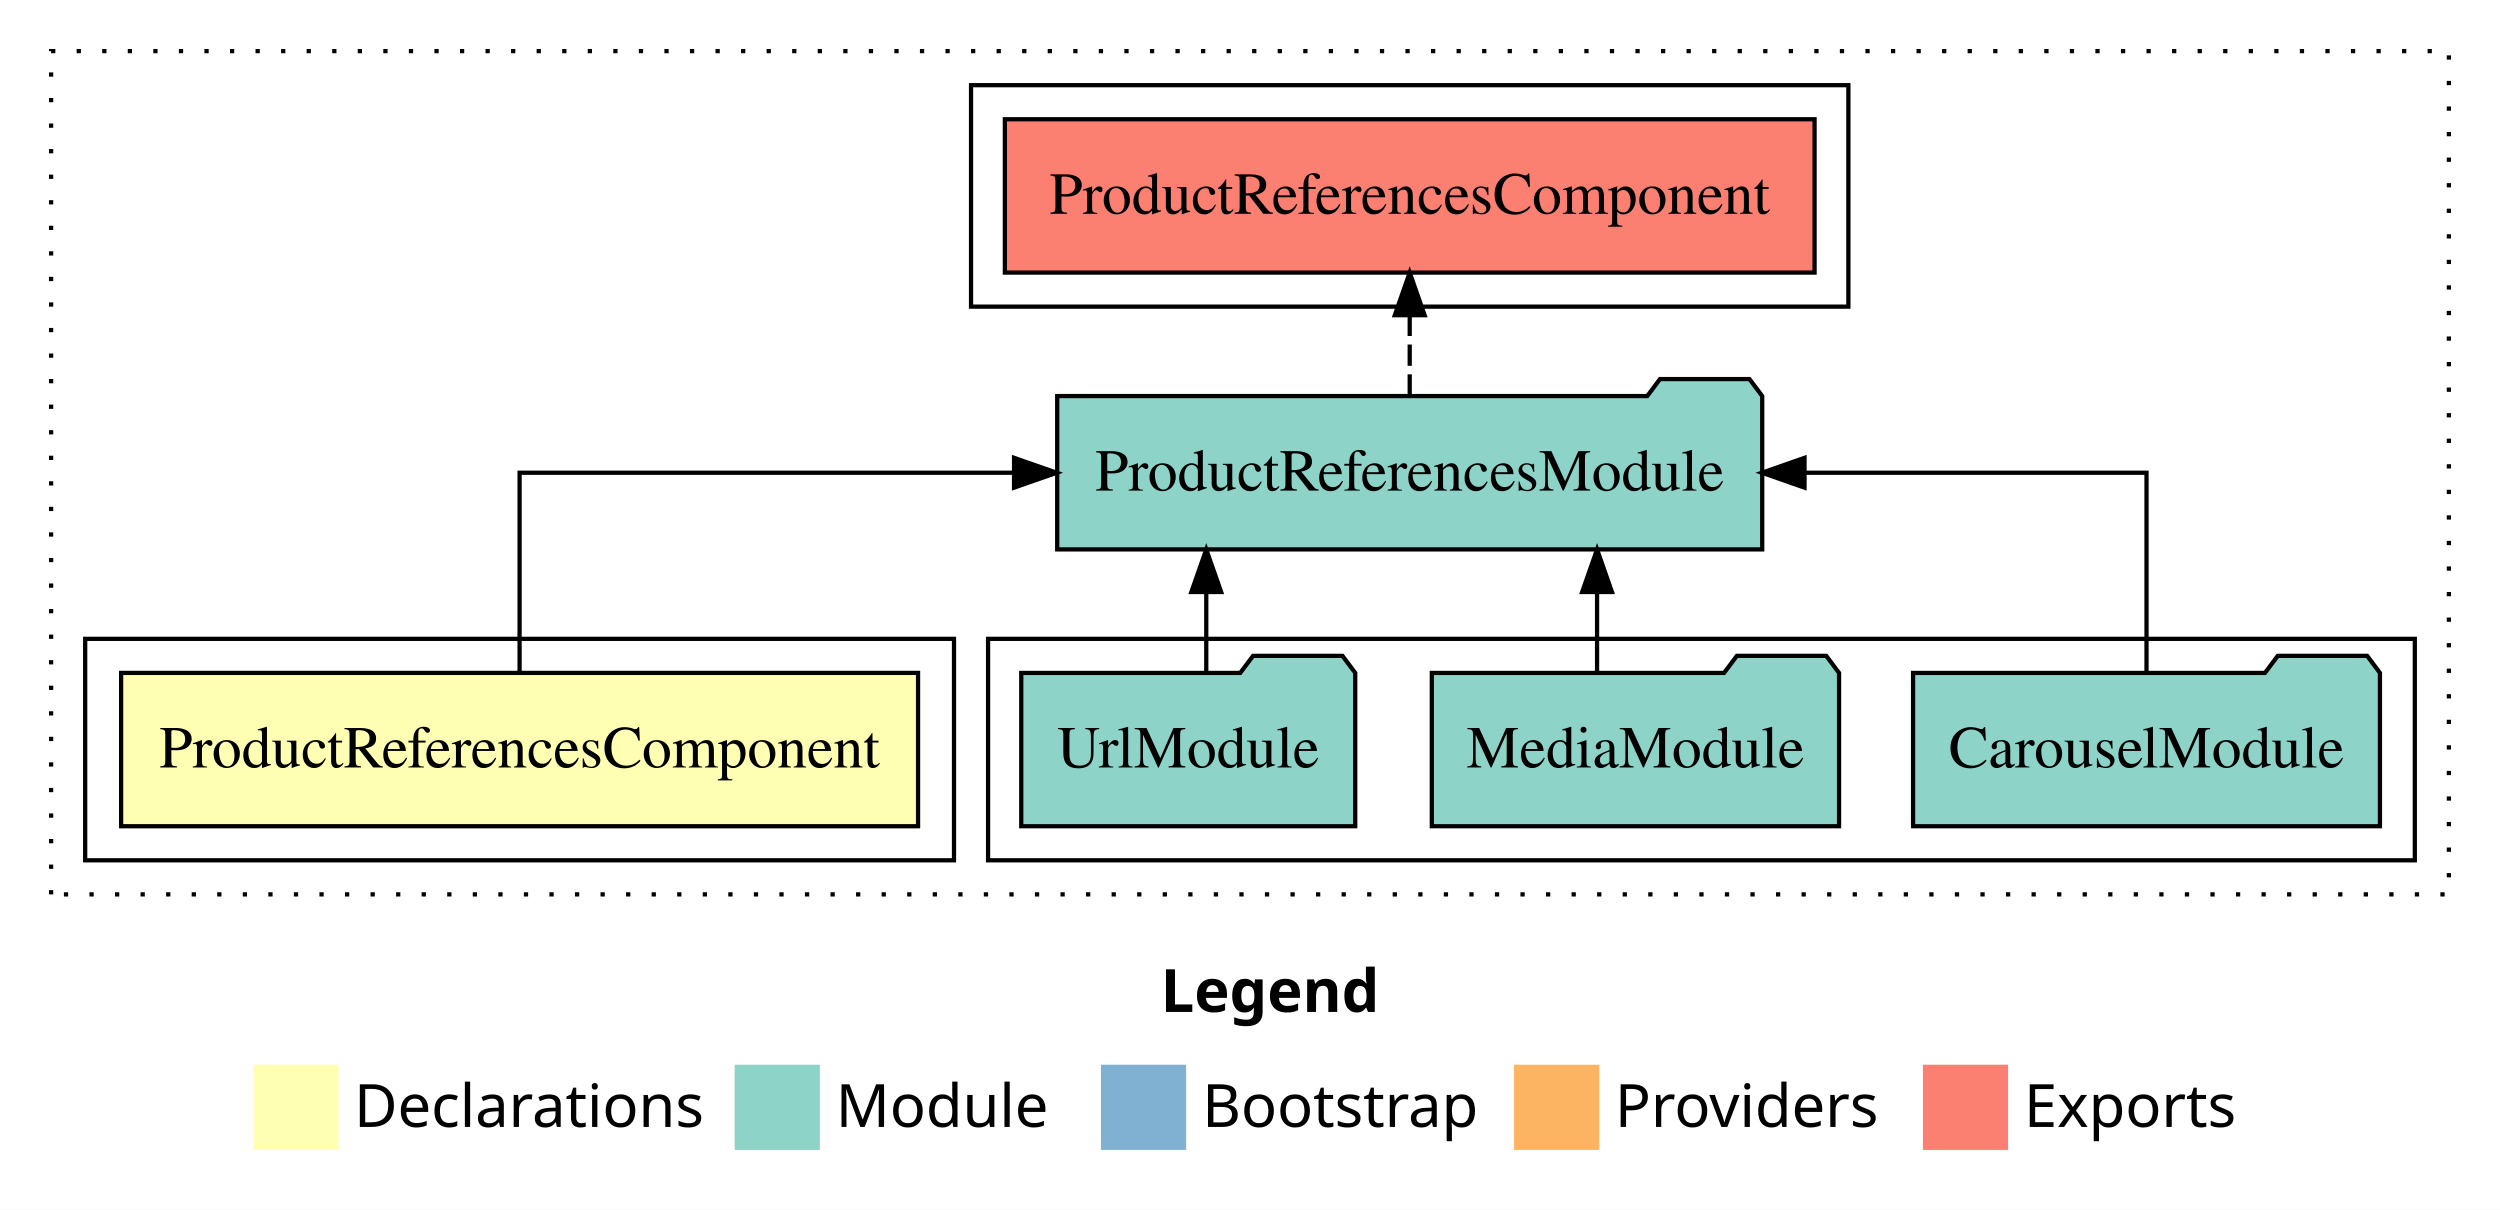
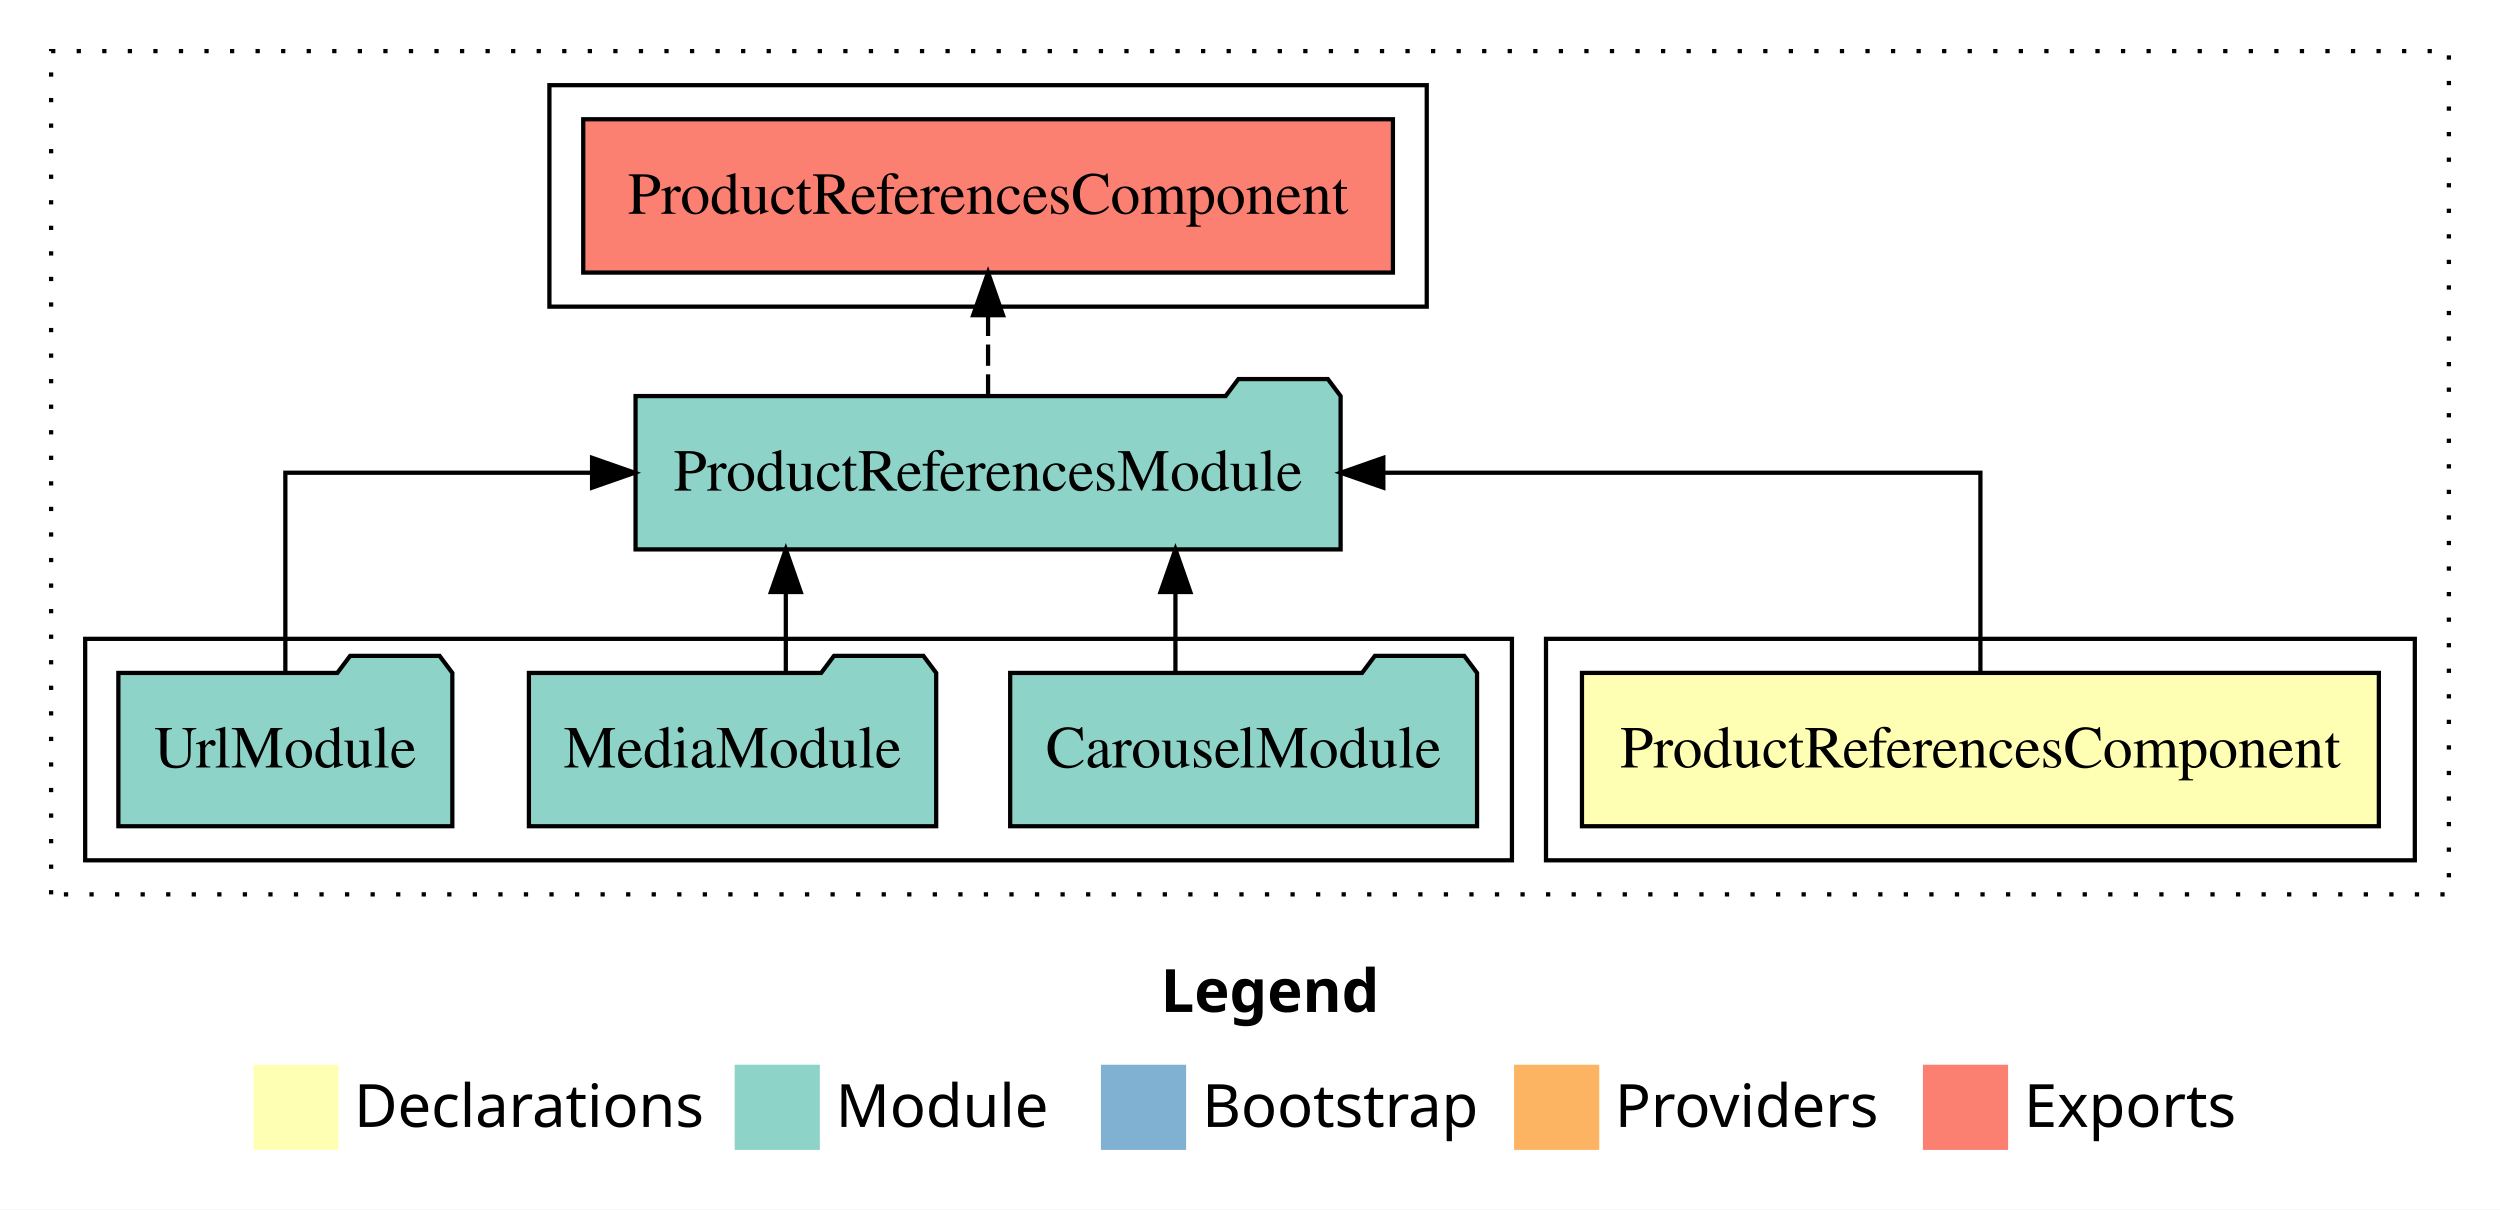
<svg xmlns="http://www.w3.org/2000/svg" width="587pt" height="284pt" viewBox="0.00 0.00 587.00 284.00">
  <g id="graph0" class="graph" transform="scale(1 1) rotate(0) translate(4 280)">
-     <polygon fill="white" stroke="transparent" points="-4,4 -4,-280 583,-280 583,4 -4,4" />
-     <text text-anchor="start" x="268.51" y="-42.4" font-family="sans-serif" font-weight="bold" font-size="14.00">Legend</text>
+     <polygon fill="#ffffff" stroke="transparent" points="-4,4 -4,-280 583,-280 583,4 -4,4" />
+     <text text-anchor="start" x="268.509" y="-42.4" font-family="sans-serif" font-weight="bold" font-size="14.00" fill="#000000">Legend</text>
    <polygon fill="#ffffb3" stroke="transparent" points="55.5,-10 55.5,-30 75.5,-30 75.5,-10 55.5,-10" />
-     <text text-anchor="start" x="79.13" y="-15.4" font-family="sans-serif" font-size="14.00">  Declarations</text>
+     <text text-anchor="start" x="79.129" y="-15.4" font-family="sans-serif" font-size="14.00" fill="#000000">  Declarations</text>
    <polygon fill="#8dd3c7" stroke="transparent" points="168.5,-10 168.5,-30 188.5,-30 188.5,-10 168.5,-10" />
-     <text text-anchor="start" x="192.23" y="-15.4" font-family="sans-serif" font-size="14.00">  Module</text>
+     <text text-anchor="start" x="192.225" y="-15.4" font-family="sans-serif" font-size="14.00" fill="#000000">  Module</text>
    <polygon fill="#80b1d3" stroke="transparent" points="254.5,-10 254.5,-30 274.5,-30 274.5,-10 254.5,-10" />
-     <text text-anchor="start" x="278.28" y="-15.4" font-family="sans-serif" font-size="14.00">  Bootstrap</text>
+     <text text-anchor="start" x="278.281" y="-15.4" font-family="sans-serif" font-size="14.00" fill="#000000">  Bootstrap</text>
    <polygon fill="#fdb462" stroke="transparent" points="351.5,-10 351.5,-30 371.5,-30 371.5,-10 351.5,-10" />
-     <text text-anchor="start" x="375.17" y="-15.4" font-family="sans-serif" font-size="14.00">  Providers</text>
+     <text text-anchor="start" x="375.173" y="-15.4" font-family="sans-serif" font-size="14.00" fill="#000000">  Providers</text>
    <polygon fill="#fb8072" stroke="transparent" points="447.5,-10 447.5,-30 467.5,-30 467.5,-10 447.5,-10" />
-     <text text-anchor="start" x="471.23" y="-15.4" font-family="sans-serif" font-size="14.00">  Exports</text>
+     <text text-anchor="start" x="471.226" y="-15.4" font-family="sans-serif" font-size="14.00" fill="#000000">  Exports</text>
    <g id="clust1" class="cluster">
-       <polygon fill="none" stroke="black" stroke-dasharray="1,5" points="8,-70 8,-268 571,-268 571,-70 8,-70" />
+       <polygon fill="none" stroke="#000000" stroke-dasharray="1,5" points="8,-70 8,-268 571,-268 571,-70 8,-70" />
+     </g>
+     <g id="clust2" class="cluster">
+       <polygon fill="none" stroke="#000000" points="359,-78 359,-130 563,-130 563,-78 359,-78" />
    </g>
    <g id="clust4" class="cluster">
-       <polygon fill="none" stroke="black" points="228,-78 228,-130 563,-130 563,-78 228,-78" />
+       <polygon fill="none" stroke="#000000" points="16,-78 16,-130 351,-130 351,-78 16,-78" />
    </g>
    <g id="clust5" class="cluster">
-       <polygon fill="none" stroke="black" points="224,-208 224,-260 430,-260 430,-208 224,-208" />
-     </g>
-     <g id="clust2" class="cluster">
-       <polygon fill="none" stroke="black" points="16,-78 16,-130 220,-130 220,-78 16,-78" />
+       <polygon fill="none" stroke="#000000" points="125,-208 125,-260 331,-260 331,-208 125,-208" />
    </g>
    <g id="node1" class="node">
-       <polygon fill="#ffffb3" stroke="black" points="211.56,-122 24.44,-122 24.44,-86 211.56,-86 211.56,-122" />
-       <text text-anchor="middle" x="118" y="-99.8" font-family="Times,serif" font-size="14.00">ProductReferencesComponent</text>
+       <polygon fill="#ffffb3" stroke="#000000" points="554.556,-122 367.444,-122 367.444,-86 554.556,-86 554.556,-122" />
+       <text text-anchor="middle" x="461" y="-99.8" font-family="Times,serif" font-size="14.00" fill="#000000">ProductReferencesComponent</text>
    </g>
    <g id="node2" class="node">
-       <polygon fill="#8dd3c7" stroke="black" points="409.77,-187 406.77,-191 385.77,-191 382.77,-187 244.23,-187 244.23,-151 409.77,-151 409.77,-187" />
-       <text text-anchor="middle" x="327" y="-164.8" font-family="Times,serif" font-size="14.00">ProductReferencesModule</text>
+       <polygon fill="#8dd3c7" stroke="#000000" points="310.774,-187 307.774,-191 286.774,-191 283.774,-187 145.226,-187 145.226,-151 310.774,-151 310.774,-187" />
+       <text text-anchor="middle" x="228" y="-164.8" font-family="Times,serif" font-size="14.00" fill="#000000">ProductReferencesModule</text>
    </g>
    <g id="edge1" class="edge">
-       <path fill="none" stroke="black" d="M118,-122.11C118,-141.34 118,-169 118,-169 118,-169 234.1,-169 234.1,-169" />
-       <polygon fill="black" stroke="black" points="234.1,-172.5 244.1,-169 234.1,-165.5 234.1,-172.5" />
+       <path fill="none" stroke="#000000" d="M461,-122.106C461,-141.339 461,-169 461,-169 461,-169 320.803,-169 320.803,-169" />
+       <polygon fill="#000000" stroke="#000000" points="320.803,-165.5 310.803,-169 320.803,-172.5 320.803,-165.5" />
    </g>
    <g id="node6" class="node">
-       <polygon fill="#fb8072" stroke="black" points="422.06,-252 231.94,-252 231.94,-216 422.06,-216 422.06,-252" />
-       <text text-anchor="middle" x="327" y="-229.8" font-family="Times,serif" font-size="14.00">ProductReferencesComponent </text>
+       <polygon fill="#fb8072" stroke="#000000" points="323.057,-252 132.943,-252 132.943,-216 323.057,-216 323.057,-252" />
+       <text text-anchor="middle" x="228" y="-229.8" font-family="Times,serif" font-size="14.00" fill="#000000">ProductReferencesComponent </text>
    </g>
    <g id="edge5" class="edge">
-       <path fill="none" stroke="black" stroke-dasharray="5,2" d="M327,-187.11C327,-187.11 327,-205.99 327,-205.99" />
-       <polygon fill="black" stroke="black" points="323.5,-205.99 327,-215.99 330.5,-205.99 323.5,-205.99" />
+       <path fill="none" stroke="#000000" stroke-dasharray="5,2" d="M228,-187.106C228,-187.106 228,-205.991 228,-205.991" />
+       <polygon fill="#000000" stroke="#000000" points="224.5,-205.991 228,-215.991 231.5,-205.991 224.5,-205.991" />
    </g>
    <g id="node3" class="node">
-       <polygon fill="#8dd3c7" stroke="black" points="554.81,-122 551.81,-126 530.81,-126 527.81,-122 445.19,-122 445.19,-86 554.81,-86 554.81,-122" />
-       <text text-anchor="middle" x="500" y="-99.8" font-family="Times,serif" font-size="14.00">CarouselModule</text>
+       <polygon fill="#8dd3c7" stroke="#000000" points="342.812,-122 339.812,-126 318.812,-126 315.812,-122 233.188,-122 233.188,-86 342.812,-86 342.812,-122" />
+       <text text-anchor="middle" x="288" y="-99.8" font-family="Times,serif" font-size="14.00" fill="#000000">CarouselModule</text>
    </g>
    <g id="edge2" class="edge">
-       <path fill="none" stroke="black" d="M500,-122.11C500,-141.34 500,-169 500,-169 500,-169 419.7,-169 419.7,-169" />
-       <polygon fill="black" stroke="black" points="419.7,-165.5 409.7,-169 419.7,-172.5 419.7,-165.5" />
+       <path fill="none" stroke="#000000" d="M271.991,-122.106C271.991,-122.106 271.991,-140.991 271.991,-140.991" />
+       <polygon fill="#000000" stroke="#000000" points="268.491,-140.991 271.991,-150.991 275.491,-140.991 268.491,-140.991" />
    </g>
    <g id="node4" class="node">
-       <polygon fill="#8dd3c7" stroke="black" points="427.81,-122 424.81,-126 403.81,-126 400.81,-122 332.19,-122 332.19,-86 427.81,-86 427.81,-122" />
-       <text text-anchor="middle" x="380" y="-99.8" font-family="Times,serif" font-size="14.00">MediaModule</text>
+       <polygon fill="#8dd3c7" stroke="#000000" points="215.815,-122 212.815,-126 191.815,-126 188.815,-122 120.185,-122 120.185,-86 215.815,-86 215.815,-122" />
+       <text text-anchor="middle" x="168" y="-99.8" font-family="Times,serif" font-size="14.00" fill="#000000">MediaModule</text>
    </g>
    <g id="edge3" class="edge">
-       <path fill="none" stroke="black" d="M370.99,-122.11C370.99,-122.11 370.99,-140.99 370.99,-140.99" />
-       <polygon fill="black" stroke="black" points="367.49,-140.99 370.99,-150.99 374.49,-140.99 367.49,-140.99" />
+       <path fill="none" stroke="#000000" d="M180.51,-122.106C180.51,-122.106 180.51,-140.991 180.51,-140.991" />
+       <polygon fill="#000000" stroke="#000000" points="177.01,-140.991 180.51,-150.991 184.01,-140.991 177.01,-140.991" />
    </g>
    <g id="node5" class="node">
-       <polygon fill="#8dd3c7" stroke="black" points="314.21,-122 311.21,-126 290.21,-126 287.21,-122 235.79,-122 235.79,-86 314.21,-86 314.21,-122" />
-       <text text-anchor="middle" x="275" y="-99.8" font-family="Times,serif" font-size="14.00">UrlModule</text>
+       <polygon fill="#8dd3c7" stroke="#000000" points="102.208,-122 99.208,-126 78.208,-126 75.208,-122 23.792,-122 23.792,-86 102.208,-86 102.208,-122" />
+       <text text-anchor="middle" x="63" y="-99.8" font-family="Times,serif" font-size="14.00" fill="#000000">UrlModule</text>
    </g>
    <g id="edge4" class="edge">
-       <path fill="none" stroke="black" d="M279.23,-122.11C279.23,-122.11 279.23,-140.99 279.23,-140.99" />
-       <polygon fill="black" stroke="black" points="275.73,-140.99 279.23,-150.99 282.73,-140.99 275.73,-140.99" />
+       <path fill="none" stroke="#000000" d="M63,-122.106C63,-141.339 63,-169 63,-169 63,-169 135.017,-169 135.017,-169" />
+       <polygon fill="#000000" stroke="#000000" points="135.017,-172.5 145.017,-169 135.017,-165.5 135.017,-172.5" />
    </g>
  </g>
</svg>
